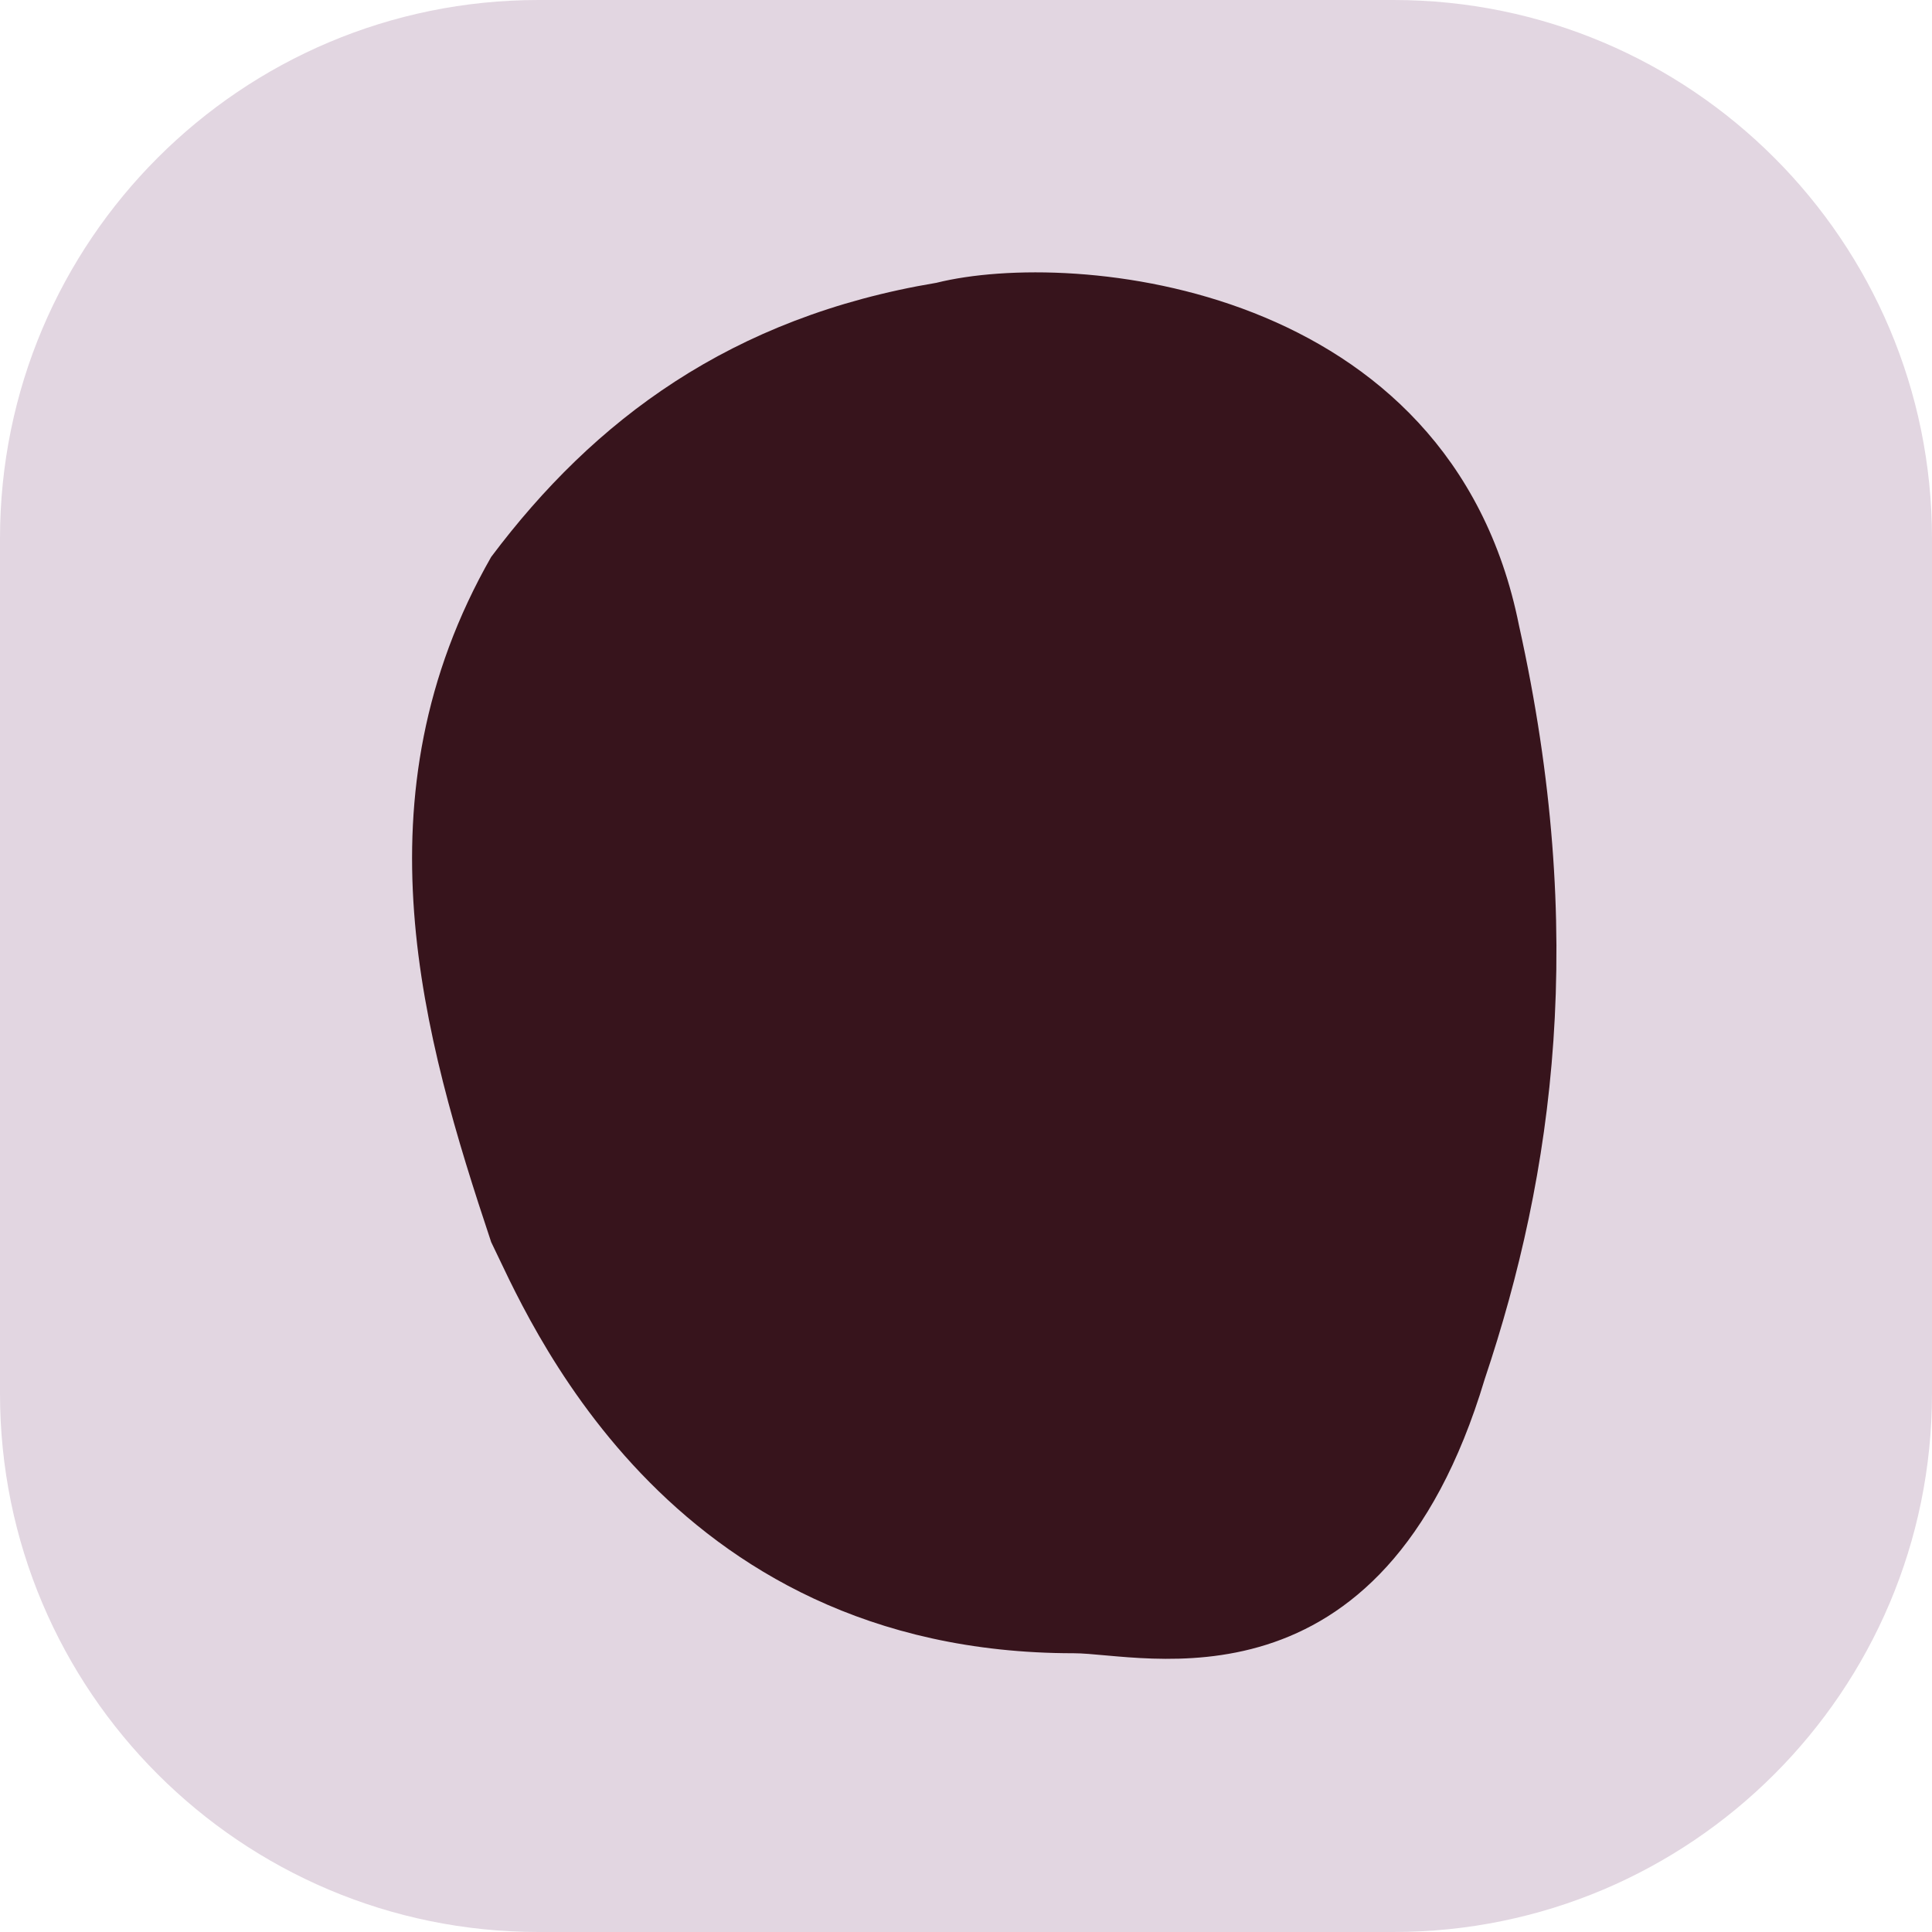
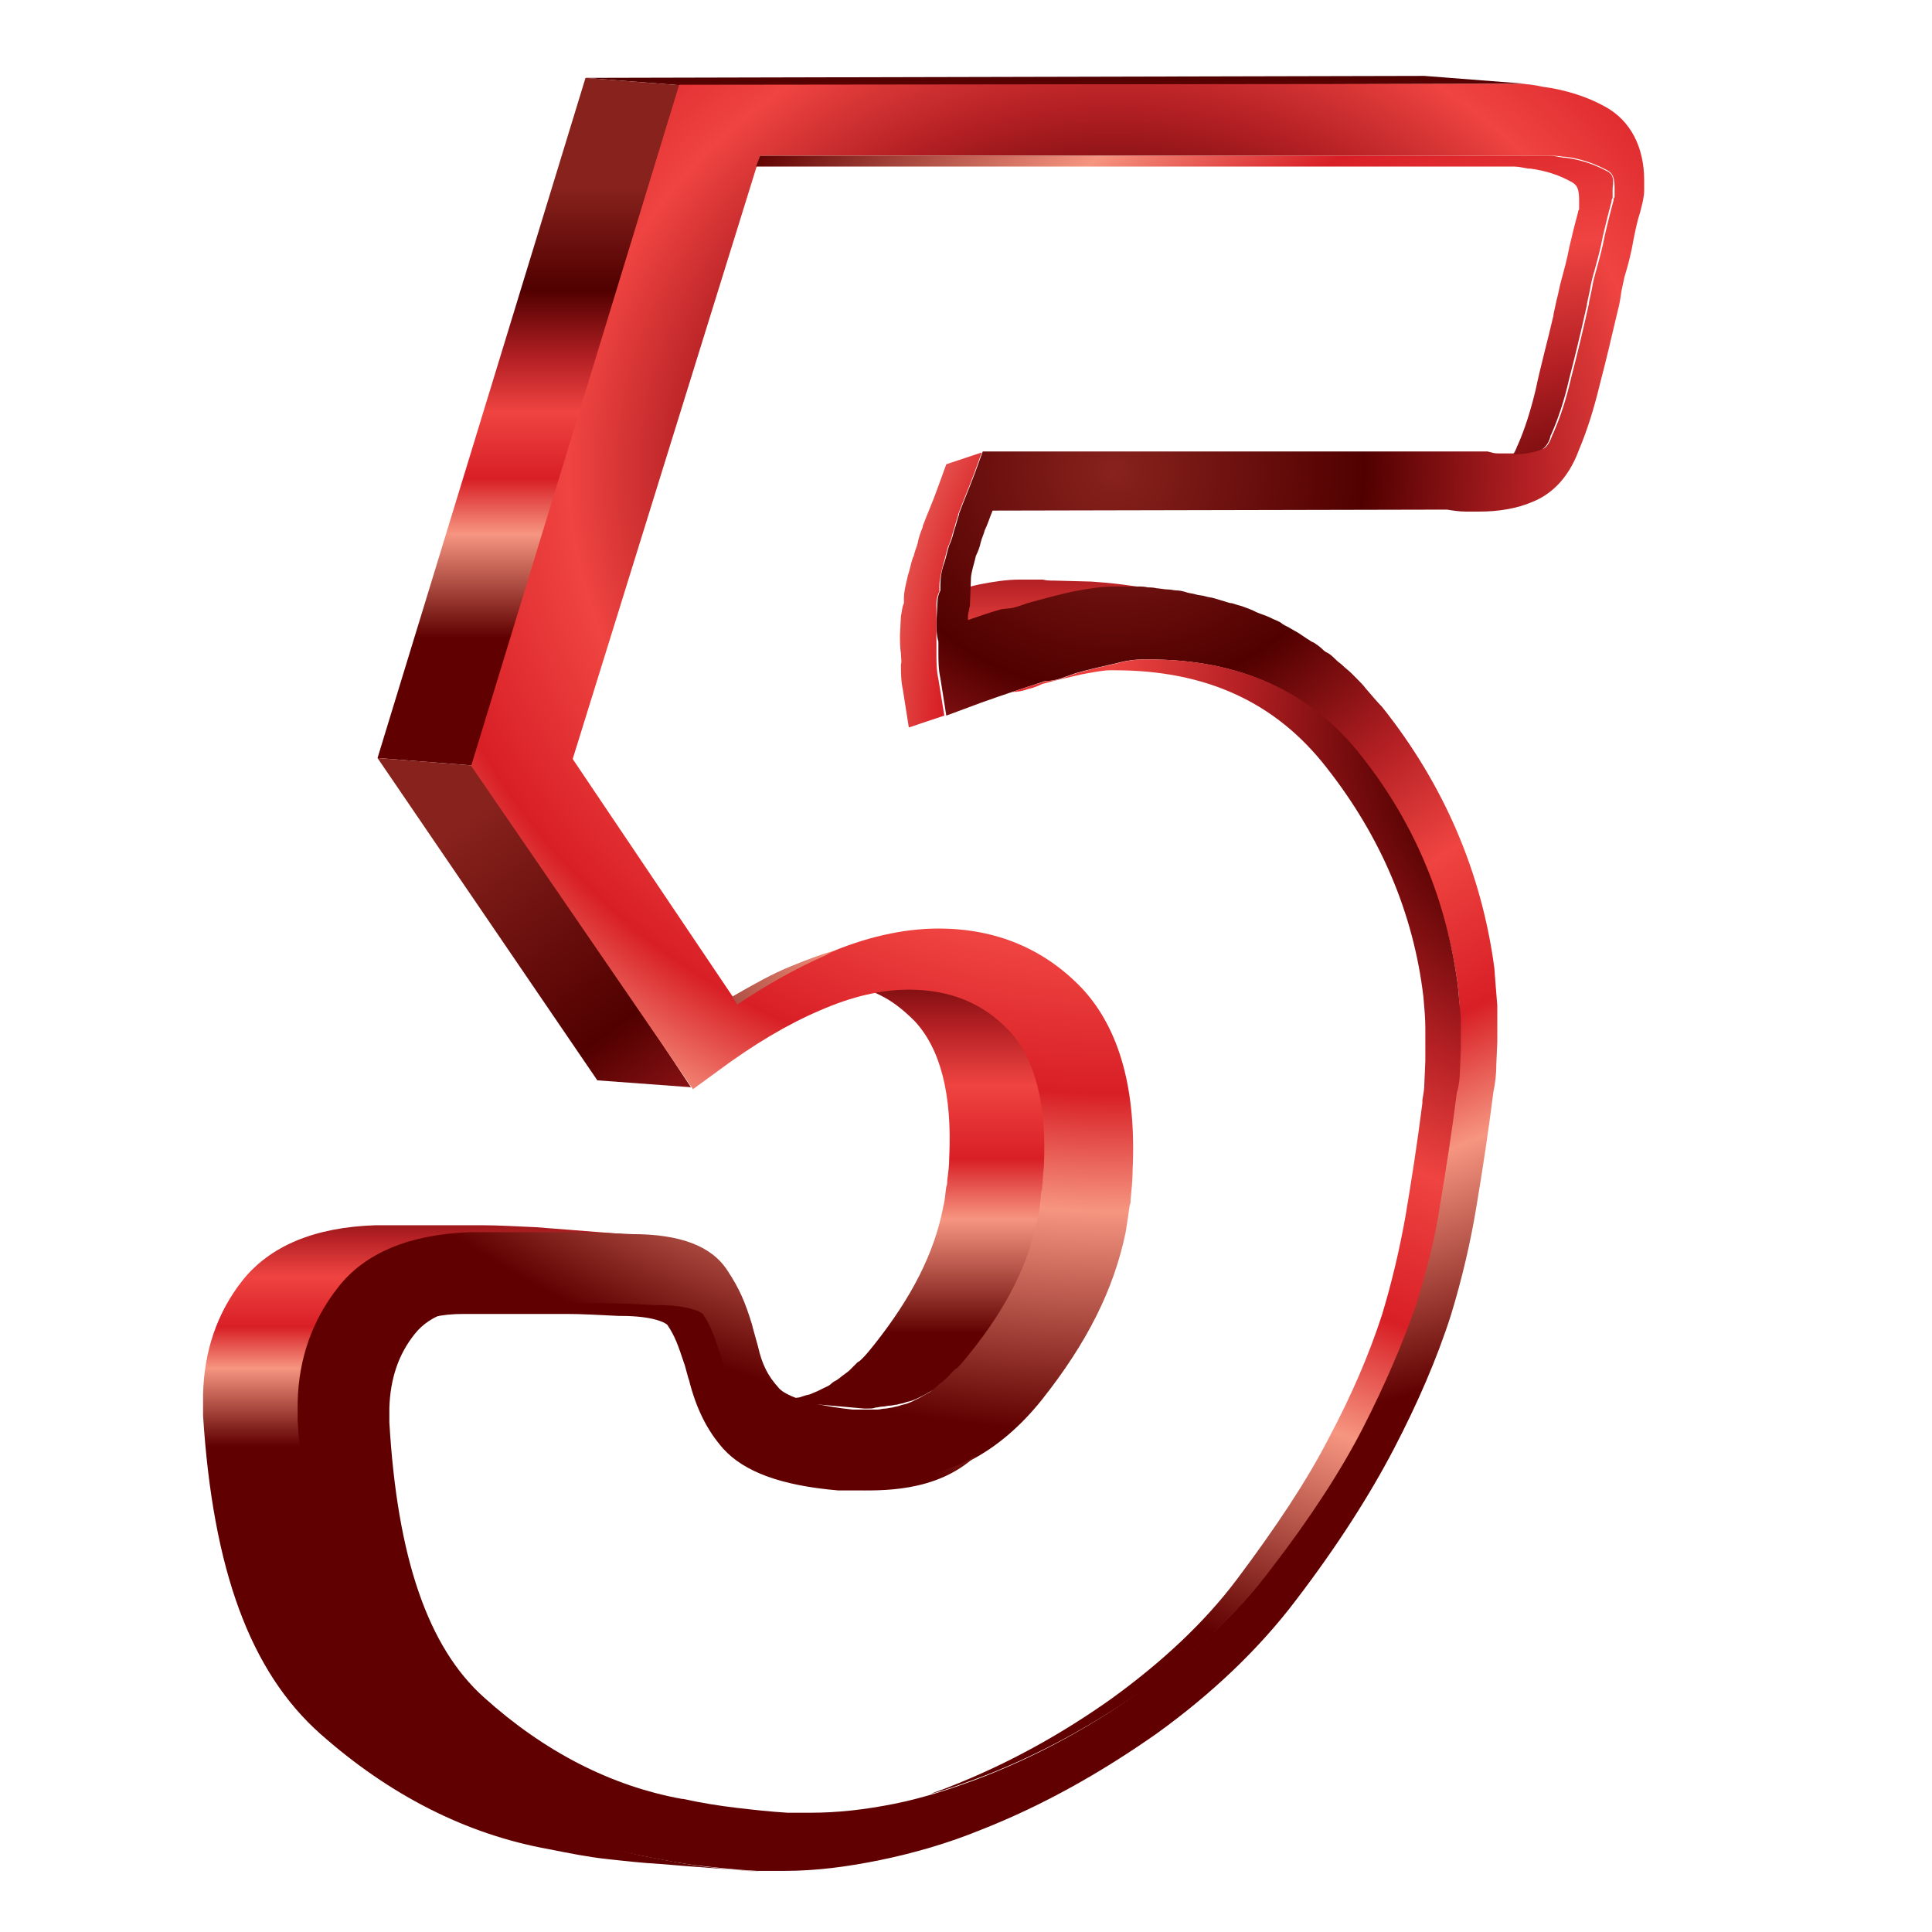
- <svg xmlns="http://www.w3.org/2000/svg" viewBox="0 0 196 196">
-   <defs>
-     <style>.cls-1{fill:#e2d6e1;}.cls-2{fill:#37141c;}</style>
-   </defs>
-   <g id="Layer_2" data-name="Layer 2">
-     <g id="Layer_1-2" data-name="Layer 1">
-       <rect class="cls-1" width="196" height="196" rx="54.63" />
-       <path class="cls-2" d="M108.92,167.72c7,0,31.28,6.95,41.7-27.8,7-20.86,10.43-45.19,3.48-76.47C147.15,28.69,108.92,25.22,95,28.69,74.16,32.17,60.26,42.6,49.83,56.5c-13.9,24.33-6.95,48.66,0,69.51C53.3,133,67.21,167.72,108.92,167.72Z" />
+ <svg xmlns="http://www.w3.org/2000/svg" xmlns:xlink="http://www.w3.org/1999/xlink" version="1.1" id="Layer_1" x="0px" y="0px" viewBox="0 0 196 196" style="enable-background:new 0 0 196 196;" xml:space="preserve">
+   <style type="text/css">
+ 	.st0{fill:url(#SVGID_1_);}
+ 	.st1{fill:url(#SVGID_2_);}
+ 	.st2{fill:url(#SVGID_3_);}
+ 	.st3{fill:url(#SVGID_4_);}
+ 	.st4{fill:url(#SVGID_5_);}
+ 	.st5{fill:url(#SVGID_6_);}
+ 	.st6{fill:url(#SVGID_7_);}
+ 	.st7{enable-background:new    ;}
+ 	.st8{fill:url(#SVGID_10_);}
+ 	.st9{fill:url(#SVGID_11_);}
+ 	.st10{fill:url(#SVGID_12_);}
+ 	.st11{fill:url(#SVGID_13_);}
+ 	.st12{fill:url(#SVGID_14_);}
+ 	.st13{fill:url(#SVGID_15_);}
+ </style>
+   <g>
+     <linearGradient id="SVGID_1_" gradientUnits="userSpaceOnUse" x1="-848.114" y1="-1804.881" x2="-848.114" y2="-1754.427" gradientTransform="matrix(1 0 0 1 940.1932 1889.741)">
+       <stop offset="0" style="stop-color:#88221D" />
+       <stop offset="0.23" style="stop-color:#510000" />
+       <stop offset="0.382" style="stop-color:#B42024" />
+       <stop offset="0.5" style="stop-color:#EF4441" />
+       <stop offset="0.648" style="stop-color:#D81F26" />
+       <stop offset="0.77" style="stop-color:#F69580" />
+       <stop offset="1" style="stop-color:#600000" />
+     </linearGradient>
+     <path class="st0" d="M102.7,103.2c-2.3-2.5-8.9-3.6-13.4-3.3l-2.1,0.1c1.9,0.9,3.2,1.2,5.6,3.6c2.6,2.8,3.8,7.4,3.5,13.8   c0,0.8-0.1,1.6-0.2,2.3c0,0.2,0,0.5-0.1,0.7c-0.1,0.6-0.1,1.2-0.3,2c-0.9,4.7-3.2,9.2-7,14c-0.4,0.5-0.8,1-1.2,1.4   c-0.2,0.2-0.3,0.3-0.5,0.4c-0.3,0.3-0.5,0.5-0.8,0.8c-0.2,0.2-0.4,0.3-0.5,0.4c-0.3,0.2-0.5,0.4-0.8,0.6c-0.2,0.1-0.4,0.2-0.6,0.4   c-0.2,0.2-0.5,0.3-0.7,0.4c-0.2,0.1-0.4,0.2-0.6,0.3c-0.2,0.1-0.5,0.2-0.7,0.3c-0.2,0.1-0.4,0.1-0.7,0.2c-0.3,0.1-0.5,0.2-0.8,0.2   c-0.2,0.1-0.5,0.1-0.7,0.1c-0.3,0-0.5,0.1-0.8,0.1c-0.2,0-0.5,0-0.7,0c-0.2,0-0.4,0-1,0l10.1,0.9c0.6,0,0.9,0,1.1-0.1   c0.2,0,0.5-0.1,0.7-0.1c0.3,0,0.5-0.1,0.8-0.1c0.2,0,0.5-0.1,0.7-0.1c0.3-0.1,0.5-0.1,0.8-0.2c0.2-0.1,0.4-0.1,0.7-0.2   c0.3-0.1,0.5-0.2,0.7-0.3c0.2-0.1,0.4-0.2,0.6-0.3c0.2-0.1,0.5-0.3,0.7-0.4c0.2-0.1,0.4-0.2,0.6-0.4c0.3-0.2,0.5-0.4,0.7-0.6   c0.2-0.1,0.4-0.3,0.5-0.4c0.3-0.2,0.5-0.5,0.8-0.8c0.2-0.2,0.3-0.3,0.5-0.4c0.4-0.4,0.8-0.9,1.2-1.4c3.9-4.8,6.1-9.3,7-14   c0.1-0.8,0.2-1.3,0.3-2c0-0.2,0-0.5,0.1-0.7c0.1-0.8,0.1-1.6,0.2-2.3C106.8,111.8,105.3,105.9,102.7,103.2z" />
+     <g>
+       <linearGradient id="SVGID_2_" gradientUnits="userSpaceOnUse" x1="-833.1" y1="-1895.543" x2="-833.1" y2="-1836.322" gradientTransform="matrix(1 0 0 1 940.1932 1889.741)">
+         <stop offset="0" style="stop-color:#88221D" />
+         <stop offset="0.23" style="stop-color:#510000" />
+         <stop offset="0.382" style="stop-color:#B42024" />
+         <stop offset="0.5" style="stop-color:#EF4441" />
+         <stop offset="0.648" style="stop-color:#D81F26" />
+         <stop offset="0.77" style="stop-color:#F69580" />
+         <stop offset="1" style="stop-color:#600000" />
+       </linearGradient>
+       <polygon class="st1" points="69.7,8.7 59.4,7.9 144.5,7.7 154.8,8.5   " />
+     </g>
+     <g>
+       <linearGradient id="SVGID_3_" gradientUnits="userSpaceOnUse" x1="-886.214" y1="-1870.874" x2="-886.214" y2="-1825.023" gradientTransform="matrix(1 0 0 1 940.1932 1889.741)">
+         <stop offset="0" style="stop-color:#88221D" />
+         <stop offset="0.23" style="stop-color:#510000" />
+         <stop offset="0.382" style="stop-color:#B42024" />
+         <stop offset="0.5" style="stop-color:#EF4441" />
+         <stop offset="0.648" style="stop-color:#D81F26" />
+         <stop offset="0.77" style="stop-color:#F69580" />
+         <stop offset="1" style="stop-color:#600000" />
+       </linearGradient>
+       <polygon class="st2" points="48.5,77.7 38.3,76.9 59.4,7.9 69.7,8.7   " />
+     </g>
+     <g>
+       <linearGradient id="SVGID_4_" gradientUnits="userSpaceOnUse" x1="-893.141" y1="-1806.441" x2="-826.912" y2="-1715.153" gradientTransform="matrix(1 0 0 1 940.1932 1889.741)">
+         <stop offset="0" style="stop-color:#88221D" />
+         <stop offset="0.23" style="stop-color:#510000" />
+         <stop offset="0.382" style="stop-color:#B42024" />
+         <stop offset="0.5" style="stop-color:#EF4441" />
+         <stop offset="0.648" style="stop-color:#D81F26" />
+         <stop offset="0.77" style="stop-color:#F69580" />
+         <stop offset="1" style="stop-color:#600000" />
+       </linearGradient>
+       <polygon class="st3" points="70.1,110.3 60.6,109.6 38.3,76.9 48.5,77.7   " />
+     </g>
+     <linearGradient id="SVGID_5_" gradientUnits="userSpaceOnUse" x1="-891.283" y1="-1777.461" x2="-891.283" y2="-1743" gradientTransform="matrix(1 0 0 1 940.1932 1889.741)">
+       <stop offset="0" style="stop-color:#88221D" />
+       <stop offset="0.23" style="stop-color:#510000" />
+       <stop offset="0.382" style="stop-color:#B42024" />
+       <stop offset="0.5" style="stop-color:#EF4441" />
+       <stop offset="0.648" style="stop-color:#D81F26" />
+       <stop offset="0.77" style="stop-color:#F69580" />
+       <stop offset="1" style="stop-color:#600000" />
+     </linearGradient>
+     <path class="st4" d="M71.8,189.4c-1.9-0.2-3.9-0.6-5.9-1c-8.4-1.5-16.2-5.5-23.2-11.7c-7.1-6.3-10.9-16.6-11.9-32.4h0l0-0.9l0-1.1   c0.1-4.4,1.5-8.3,4-11.6c2.7-3.5,7.3-5.4,13.5-5.6l10.8,0c1.5,0,3.3,0.1,5.5,0.2l-10.2-0.8c-2.2-0.1-4-0.2-5.5-0.2l-10.8,0   c-6.2,0.2-10.7,2.1-13.5,5.6c-2.6,3.3-3.9,7.2-4,11.6l0,1.1l0,1h0c1,15.7,4.8,26,11.9,32.3c7,6.2,14.8,10.2,23.2,11.7   c2,0.4,4,0.8,5.9,1c1.8,0.2,3.6,0.4,5.4,0.5c3.4,0.3,6.8,0.5,10.2,0.8C75.4,189.8,73.6,189.6,71.8,189.4z" />
+     <linearGradient id="SVGID_6_" gradientUnits="userSpaceOnUse" x1="-833.623" y1="-1849.956" x2="-833.623" y2="-1799.999" gradientTransform="matrix(1 0 0 1 940.1932 1889.741)">
+       <stop offset="0" style="stop-color:#88221D" />
+       <stop offset="0.23" style="stop-color:#510000" />
+       <stop offset="0.382" style="stop-color:#B42024" />
+       <stop offset="0.5" style="stop-color:#EF4441" />
+       <stop offset="0.648" style="stop-color:#D81F26" />
+       <stop offset="0.77" style="stop-color:#F69580" />
+       <stop offset="1" style="stop-color:#600000" />
+     </linearGradient>
+     <path class="st5" d="M110.7,59c-0.3,0-3.5-0.1-3.8-0.1c-0.4,0-0.7,0-1.1-0.1c-0.3,0-0.6,0-1,0c-0.5,0-0.9,0-1.4,0   c-1.2,0-2.6,0.2-4.1,0.5c-1.4,0.3-3.9,1.1-3.9,1.1l-0.2,3.9l3.6-1.3c1.2-0.4,2.3-0.8,3.4-1.1c0.9-0.1,1.1-0.1,1.4-0.2   c0.4-0.1,0.9-0.3,1.2-0.4c1.8-0.5,3.3-0.9,4.7-1.2c1.6-0.3,2.9-0.5,4.1-0.5c0.5,0,0.9,0,1.4,0c0.3,0,0.7,0,1,0c0.4,0,0.7,0,1.1,0.1   c0.3,0,0.5,0,0.8,0.1C114.5,59.5,114.9,59.3,110.7,59z" />
+     <radialGradient id="SVGID_7_" cx="-950.105" cy="-1844.949" r="88.741" gradientTransform="matrix(1.2456 0 0 1.0979 1296.455 2073.401)" gradientUnits="userSpaceOnUse">
+       <stop offset="0" style="stop-color:#88221D" />
+       <stop offset="0.23" style="stop-color:#510000" />
+       <stop offset="0.382" style="stop-color:#B42024" />
+       <stop offset="0.5" style="stop-color:#EF4441" />
+       <stop offset="0.648" style="stop-color:#D81F26" />
+       <stop offset="0.77" style="stop-color:#F69580" />
+       <stop offset="1" style="stop-color:#600000" />
+     </radialGradient>
+     <path class="st6" d="M162.8,10.8c2.6,1.4,4,4.1,4,7.5l0,1c0,0.7-0.2,1.4-0.4,2.2c-0.3,0.9-0.5,1.9-0.7,2.9   c-0.2,1.2-0.5,2.4-0.9,3.7c-0.1,0.5-0.2,0.9-0.3,1.4c-0.1,0.7-0.2,1.4-0.4,2.1c-0.6,2.6-1.2,5.1-1.8,7.4c-0.6,2.5-1.3,4.7-2.1,6.6   c-1.2,3.3-3.2,4.7-4.7,5.3c-1.6,0.7-3.5,1-5.4,1l-1.4,0c-0.6,0-1.3-0.1-1.9-0.2l-46.1,0.1c-0.3,0.7-0.5,1.4-0.8,2   c-0.1,0.4-0.3,0.8-0.4,1.2c-0.1,0.5-0.3,1-0.5,1.4c-0.1,0.5-0.3,1.1-0.4,1.6c-0.1,0.4-0.1,0.7-0.1,0.7l-0.1,2.7l-0.2,1   c0,0.2,0,0.3,0,0.5c1.2-0.4,2.3-0.8,3.4-1.1c0.9-0.1,1.1-0.1,1.4-0.2c0.4-0.1,0.9-0.3,1.2-0.4c1.8-0.5,3.3-0.9,4.7-1.2   c1.6-0.3,2.9-0.5,4.1-0.5c0.5,0,0.9,0,1.4,0c0.3,0,0.7,0,1,0c0.4,0,0.7,0,1.1,0.1c0.3,0,0.6,0,0.9,0.1c0.4,0,0.7,0.1,1.1,0.1   c0.3,0,0.6,0.1,0.9,0.1c0.3,0,0.7,0.1,1,0.2c0.3,0.1,0.6,0.1,0.9,0.2c0.3,0.1,0.7,0.1,1,0.2c0.3,0.1,0.6,0.1,0.9,0.2   c0.3,0.1,0.7,0.2,1,0.3c0.3,0.1,0.6,0.2,0.8,0.2c0.3,0.1,0.6,0.2,1,0.3c0.3,0.1,0.5,0.2,0.8,0.3c0.3,0.1,0.6,0.3,0.9,0.4   c0.3,0.1,0.5,0.2,0.8,0.3c0.3,0.1,0.6,0.3,0.9,0.4c0.2,0.1,0.5,0.2,0.7,0.4c0.3,0.2,0.6,0.3,0.9,0.5c0.2,0.1,0.5,0.3,0.7,0.4   c0.3,0.2,0.6,0.4,0.9,0.6c0.2,0.1,0.4,0.3,0.7,0.4c0.3,0.2,0.6,0.4,0.9,0.7c0.2,0.2,0.4,0.3,0.6,0.4c0.3,0.2,0.6,0.5,0.8,0.7   c0.2,0.2,0.4,0.3,0.6,0.5c0.3,0.3,0.6,0.5,0.9,0.8c0.2,0.2,0.3,0.3,0.5,0.5c0.3,0.3,0.7,0.7,1,1.1c0.7,0.8,1.1,1.3,1.6,1.8   c6.3,7.9,10.1,16.8,11.4,26.5c0.1,1.4,0.2,2.6,0.3,3.8c0,1.3,0,2.5,0,3.7l-0.1,2.3c0,0.9-0.1,1.9-0.3,2.8c-0.5,4-1.1,7.9-1.7,11.5   c-0.6,3.7-1.5,7.5-2.6,11.1c-1.4,4.4-3.4,9-5.8,13.6c-2.4,4.6-5.7,9.8-9.9,15.3c-3.7,4.9-8.5,9.5-14.2,13.6   c-5.7,4-11.6,7.3-17.7,9.7c-3.4,1.4-6.9,2.4-10.3,3.1c-3.4,0.7-6.6,1.1-9.7,1.1l-2.8,0c-1.9-0.1-3.8-0.3-5.6-0.5   c-1.9-0.2-3.9-0.6-5.9-1c-8.4-1.5-16.2-5.5-23.2-11.7c-7.1-6.3-10.9-16.6-11.9-32.4l0-0.9l0-1.1c0.1-4.4,1.5-8.3,4.1-11.6   c2.7-3.5,7.3-5.4,13.5-5.6l10.8,0c1.5,0,3.3,0.1,5.5,0.2c4.9,0,8.1,1.2,9.7,3.7c1.2,1.8,1.8,3.2,2.5,5.5c0,0.1,0.5,1.8,0.6,2.2   c0.4,1.8,1,3,2.1,4.2c0.3,0.4,1.9,1.6,7.5,2.2l0.8,0c0.6,0,0.8,0,1,0c0.2,0,0.5,0,0.7,0c0.3,0,0.5-0.1,0.8-0.1   c0.2,0,0.5-0.1,0.7-0.1c0.3-0.1,0.5-0.1,0.8-0.2c0.2-0.1,0.4-0.1,0.7-0.2c0.3-0.1,0.5-0.2,0.7-0.3c0.2-0.1,0.4-0.2,0.6-0.3   c0.2-0.1,0.5-0.3,0.7-0.4c0.2-0.1,0.4-0.2,0.6-0.4c0.3-0.2,0.5-0.4,0.7-0.6c0.2-0.1,0.4-0.3,0.5-0.4c0.3-0.2,0.5-0.5,0.8-0.8   c0.2-0.2,0.3-0.3,0.5-0.4c0.4-0.4,0.8-0.9,1.2-1.4c3.9-4.8,6.1-9.3,7-14c0.2-0.8,0.2-1.3,0.3-2c0-0.2,0-0.5,0.1-0.7   c0.1-0.8,0.1-1.6,0.2-2.3c0.3-6.4-0.9-11-3.5-13.8c-2.6-2.8-6-4.2-10.2-4.2c-2.8,0-5.8,0.7-9,2.1c-3.3,1.4-6.8,3.5-10.3,6.1   l-2.6,1.9L47.8,77.7L68.9,8.6L154,8.5c0.8,0,1.6,0.1,2.5,0.3C158.8,9.1,161,9.8,162.8,10.8z" />
+     <g>
+       <g class="st7">
+         <defs>
+           <polygon id="SVGID_8_" class="st7" points="39.2,183.9 44.5,15.8 164.8,15.8 159.5,183.9     " />
+         </defs>
+         <clipPath id="SVGID_9_">
+           <use xlink:href="#SVGID_8_" style="overflow:visible;" />
+         </clipPath>
+       </g>
+     </g>
+     <g>
+       <radialGradient id="SVGID_10_" cx="-959.626" cy="-1814.187" r="106.449" gradientTransform="matrix(1.2456 0 0 1.0979 1296.455 2073.401)" gradientUnits="userSpaceOnUse">
+         <stop offset="0" style="stop-color:#FFFFFF" />
+         <stop offset="4.291237e-02" style="stop-color:#FFFFFF" />
+         <stop offset="0.479" style="stop-color:#FFFFFF" />
+         <stop offset="1" style="stop-color:#FFFFFF" />
+       </radialGradient>
+       <path class="st8" d="M157.2,15.8H77.1l-19,61.2l16.7,24.8c3-2,6-3.7,9-5c3.9-1.7,7.8-2.6,11.4-2.6c5.9,0,10.8,2.1,14.6,6.1    c3.8,4.1,5.5,10.3,5.1,18.5c0,0.9-0.1,1.9-0.2,2.9c0,0.2,0,0.4-0.1,0.6c-0.1,0.7-0.2,1.5-0.4,2.7c-1.2,5.8-3.9,11.2-8.5,17    c-4.4,5.5-9.7,8.2-15.7,8.2c-0.2,0-0.3,0-0.5,0l-1.1,0c-5.8-0.5-9.5-1.8-11.6-4.2c-1.7-1.9-2.8-4.2-3.5-7    c-0.1-0.2-0.4-1.5-0.5-1.7c-0.6-1.8-0.9-2.7-1.7-3.9c-0.2-0.2-1.4-0.9-4.7-0.9l-0.2,0c-2.1-0.1-3.8-0.2-5.2-0.2H50.6    c-4.2,0.1-7,1.1-8.5,3c-1.7,2.1-2.5,4.6-2.6,7.5l0,1l0,0.5c0.8,13.7,3.9,22.8,9.6,27.9c6.1,5.5,12.9,9,20.1,10.3l0.1,0    c1.8,0.4,3.7,0.7,5.4,0.9c1.7,0.2,3.5,0.4,5.2,0.5h2.4c2.6,0,5.4-0.3,8.4-0.9c3-0.6,6.1-1.6,9.2-2.8c5.6-2.2,11.1-5.2,16.3-9    c5.2-3.7,9.5-7.7,12.7-12.1c4-5.2,7.1-10,9.3-14.3c2.2-4.3,4-8.5,5.4-12.5c1-3.3,1.9-6.7,2.4-10.1c0.6-3.6,1.2-7.4,1.7-11.4    l0.1-0.3c0.1-0.5,0.2-1.1,0.2-1.7l0.1-2.3c0-1.1,0-2.2,0-3.3c0-1.1-0.1-2.2-0.2-3.2c-1.1-8.4-4.4-16.2-9.9-23.2    c-5.2-6.7-12.2-9.9-21.5-9.9c-0.2,0-0.4,0-0.5,0l0,0c-0.8,0-1.7,0.1-2.8,0.4c-1.3,0.3-2.7,0.6-4.1,1c-0.5,0.2-0.9,0.3-1.4,0.5    c-0.6,0.2-1.2,0.3-1.7,0.3c-1.8,0.6-4,1.3-6.5,2.2l-3.5,1.3l-0.6-3.8c-0.2-0.9-0.2-1.8-0.2-2.6c0-0.3,0-0.7,0-1.1    C95,64.4,95,63.7,95,63.1l0.1-1.9c0-0.5,0.1-0.9,0.3-1.3l0-0.5c0-0.7,0.1-1.5,0.4-2.3c0.2-0.6,0.3-1.2,0.5-1.8l0.1-0.2    c0.2-0.5,0.3-0.9,0.4-1.3c0.2-0.5,0.3-1.1,0.5-1.6l0-0.1c0.4-1.1,1-2.5,1.6-4.1l0.8-2.2h51.2l0.4,0.1c0.3,0.1,0.6,0.1,0.8,0.1h1.4    c1.1,0,2.2-0.2,3.1-0.5c0.4-0.2,0.7-0.8,0.9-1.4l0.1-0.2c0.7-1.6,1.3-3.4,1.8-5.6c0.6-2.3,1.2-4.8,1.8-7.5l0-0.1    c0.1-0.5,0.2-0.9,0.3-1.4c0.1-0.7,0.3-1.4,0.5-2.1c0.3-1.1,0.6-2.2,0.8-3.3c0.3-1.3,0.6-2.5,0.9-3.6l0-0.1c0-0.1,0.1-0.2,0.1-0.2    l0-1c0-1.3-0.4-1.5-0.7-1.7c-1.3-0.7-2.7-1.2-4.3-1.4l-0.2,0C158.1,15.8,157.6,15.8,157.2,15.8" />
+     </g>
+     <g>
+       <radialGradient id="SVGID_11_" cx="-904.952" cy="-1821.094" r="91.36" gradientTransform="matrix(1.2456 0 0 1.0979 1296.455 2073.401)" gradientUnits="userSpaceOnUse">
+         <stop offset="0" style="stop-color:#88221D" />
+         <stop offset="0.23" style="stop-color:#510000" />
+         <stop offset="0.382" style="stop-color:#B42024" />
+         <stop offset="0.5" style="stop-color:#EF4441" />
+         <stop offset="0.648" style="stop-color:#D81F26" />
+         <stop offset="0.77" style="stop-color:#F69580" />
+         <stop offset="1" style="stop-color:#600000" />
+       </radialGradient>
+       <path class="st9" d="M90.2,150.1c-0.2,0-0.3,0-0.5,0l-1.1,0c-5.8-0.5-9.5-1.9-11.6-4.2c-1.7-1.9-2.8-4.2-3.5-7    c-0.1-0.2-0.4-1.5-0.5-1.7c-0.6-1.8-0.9-2.7-1.7-3.9c-0.2-0.2-1.4-0.9-4.7-0.9l-0.2,0c-2.1-0.1-3.8-0.2-5.2-0.2H50.6    c-2.8,0.1-5,0.6-6.6,1.4c0.9-0.2,1.9-0.3,3-0.3h10.6c1.4,0,3.1,0.1,5.2,0.2l0.2,0c3.3,0,4.5,0.7,4.7,0.9c0.8,1.2,1.1,2.1,1.7,3.9    c0.1,0.2,0.4,1.5,0.5,1.7c0.7,2.8,1.8,5.1,3.5,7c2.1,2.3,5.8,3.7,11.6,4.2l1.1,0c0.2,0,0.3,0,0.5,0c2.6,0,8.3,0.3,12.4-3.5    C95.7,149.7,91.5,150.1,90.2,150.1z" />
+       <radialGradient id="SVGID_12_" cx="-904.964" cy="-1821.091" r="91.338" gradientTransform="matrix(1.2456 0 0 1.0979 1296.455 2073.401)" gradientUnits="userSpaceOnUse">
+         <stop offset="0" style="stop-color:#88221D" />
+         <stop offset="0.23" style="stop-color:#510000" />
+         <stop offset="0.382" style="stop-color:#B42024" />
+         <stop offset="0.5" style="stop-color:#EF4441" />
+         <stop offset="0.648" style="stop-color:#D81F26" />
+         <stop offset="0.77" style="stop-color:#F69580" />
+         <stop offset="1" style="stop-color:#600000" />
+       </radialGradient>
+       <path class="st10" d="M95,61.3c0-0.5,0.1-0.9,0.3-1.3l0-0.5c0-0.7,0.2-1.5,0.4-2.3c0.2-0.6,0.3-1.2,0.5-1.8l0.1-0.2    c0.2-0.5,0.3-0.9,0.4-1.3c0.2-0.5,0.3-1.1,0.5-1.6l0-0.1c0.4-1.1,1-2.5,1.6-4.1l0.8-2.2l-3.6,1.2l-0.8,2.2c-0.6,1.7-1.2,3-1.6,4.1    l0,0.1c-0.2,0.5-0.4,1-0.5,1.6c-0.1,0.4-0.3,0.8-0.4,1.3l-0.1,0.2c-0.2,0.6-0.3,1.2-0.5,1.8c-0.2,0.9-0.4,1.6-0.4,2.3l0,0.5    c-0.2,0.4-0.2,0.9-0.3,1.3l-0.1,1.9c0,0.6,0,1.3,0.1,1.9c0,0.5,0.1,0.8,0,1.1c0,0.8,0,1.7,0.2,2.6l0.6,3.8l3.6-1.2l-0.6-3.7    c-0.2-0.9-0.2-1.8-0.2-2.6c0-0.3,0-0.7,0-1.1C95,64.4,95,63.7,95,63.1L95,61.3z" />
+       <radialGradient id="SVGID_13_" cx="-904.952" cy="-1821.092" r="91.357" gradientTransform="matrix(1.2456 0 0 1.0979 1296.455 2073.401)" gradientUnits="userSpaceOnUse">
+         <stop offset="0" style="stop-color:#88221D" />
+         <stop offset="0.23" style="stop-color:#510000" />
+         <stop offset="0.382" style="stop-color:#B42024" />
+         <stop offset="0.5" style="stop-color:#EF4441" />
+         <stop offset="0.648" style="stop-color:#D81F26" />
+         <stop offset="0.77" style="stop-color:#F69580" />
+         <stop offset="1" style="stop-color:#600000" />
+       </radialGradient>
+       <path class="st11" d="M147.9,100c-1.1-8.4-4.2-16.2-9.7-23.2c-5.2-6.7-12.4-9.9-21.6-9.9c-0.2,0-0.4,0-0.5,0h0    c-0.8,0-1.7,0.1-2.8,0.4c-1.3,0.3-2.7,0.6-4.1,1c-0.5,0.2-0.9,0.3-1.4,0.5c-0.6,0.2-1.2,0.3-1.7,0.3c-1,0.3-2.2,0.7-3.4,1.1    c0.5,0,1.1-0.1,1.6-0.3c0.5-0.1,1-0.3,1.4-0.5c1.4-0.4,2.8-0.7,4.1-1c1.1-0.2,2.1-0.4,2.8-0.4l0,0c0.2,0,0.4,0,0.5,0    c9.2,0,16.3,3.2,21.5,9.9c5.5,7,8.8,14.8,9.8,23.2c0.1,1.1,0.2,2.2,0.2,3.2c0,1.1,0,2.2,0,3.3l-0.1,2.3c0,0.6-0.1,1.1-0.2,1.7    l0,0.3c-0.5,4-1.1,7.8-1.7,11.4c-0.6,3.4-1.4,6.8-2.4,10.1c-1.3,4-3.1,8.2-5.4,12.5c-2.2,4.3-5.4,9.1-9.3,14.3    c-3.3,4.4-7.6,8.4-12.7,12.1c-5.2,3.7-10.7,6.7-16.3,8.9c-0.7,0.3-1.4,0.5-2.1,0.8c1.9-0.5,3.7-1.2,5.6-1.9    c5.6-2.2,11.1-5.2,16.3-8.9c5.2-3.7,9.4-7.7,12.7-12.1c4-5.2,7.1-10,9.3-14.3c2.2-4.3,4-8.5,5.4-12.5c1-3.3,1.9-6.7,2.4-10.1    c0.6-3.6,1.2-7.4,1.7-11.4l0.1-0.3c0.1-0.5,0.2-1.1,0.2-1.7l0.1-2.3c0-1.1,0-2.2,0-3.3C148.1,102.1,148,101.1,147.9,100z" />
+       <radialGradient id="SVGID_14_" cx="-904.943" cy="-1821.088" r="91.365" gradientTransform="matrix(1.2456 0 0 1.0979 1296.455 2073.401)" gradientUnits="userSpaceOnUse">
+         <stop offset="0" style="stop-color:#88221D" />
+         <stop offset="0.23" style="stop-color:#510000" />
+         <stop offset="0.382" style="stop-color:#B42024" />
+         <stop offset="0.5" style="stop-color:#EF4441" />
+         <stop offset="0.648" style="stop-color:#D81F26" />
+         <stop offset="0.77" style="stop-color:#F69580" />
+         <stop offset="1" style="stop-color:#600000" />
+       </radialGradient>
+       <path class="st12" d="M85.2,96.3c-1.6,0.4-3.2,1-4.9,1.7c-2,0.8-3.9,1.9-6,3.1l0.5,0.8c3-2,6-3.7,9-5    C84.3,96.6,84.7,96.4,85.2,96.3z" />
+       <radialGradient id="SVGID_15_" cx="-904.952" cy="-1821.09" r="91.359" gradientTransform="matrix(1.2456 0 0 1.0979 1296.455 2073.401)" gradientUnits="userSpaceOnUse">
+         <stop offset="0" style="stop-color:#88221D" />
+         <stop offset="0.23" style="stop-color:#510000" />
+         <stop offset="0.382" style="stop-color:#B42024" />
+         <stop offset="0.5" style="stop-color:#EF4441" />
+         <stop offset="0.648" style="stop-color:#D81F26" />
+         <stop offset="0.77" style="stop-color:#F69580" />
+         <stop offset="1" style="stop-color:#600000" />
+       </radialGradient>
+       <path class="st13" d="M163.1,17.4c-1.3-0.7-2.7-1.2-4.3-1.4l-0.2,0c-0.5-0.1-1-0.2-1.4-0.2H77.1l-0.4,1.1h76.9    c0.4,0,0.9,0.1,1.4,0.2l0.2,0c1.6,0.2,3.1,0.7,4.3,1.4c0.3,0.2,0.7,0.4,0.7,1.7l0,1c0,0,0,0.1-0.1,0.2l0,0.1    c-0.3,1.1-0.6,2.3-0.9,3.6c-0.2,1.1-0.5,2.2-0.8,3.3c-0.2,0.7-0.3,1.4-0.5,2.1c-0.1,0.5-0.2,0.9-0.3,1.4l0,0.1    c-0.6,2.6-1.3,5.1-1.8,7.5c-0.5,2.1-1.1,4-1.8,5.6l-0.1,0.2c-0.1,0.3-0.2,0.5-0.4,0.8c1.1,0,2.1-0.2,2.9-0.5    c0.4-0.2,0.8-0.8,0.9-1.4l0.1-0.2c0.7-1.6,1.3-3.4,1.8-5.6c0.6-2.3,1.2-4.8,1.8-7.5l0-0.1c0.1-0.5,0.2-0.9,0.3-1.4    c0.1-0.7,0.3-1.4,0.5-2.1c0.3-1.1,0.6-2.2,0.8-3.3c0.3-1.3,0.6-2.5,0.9-3.6l0-0.1c0-0.1,0.1-0.2,0.1-0.2l0-1    C163.8,17.8,163.4,17.6,163.1,17.4z" />
    </g>
  </g>
</svg>
